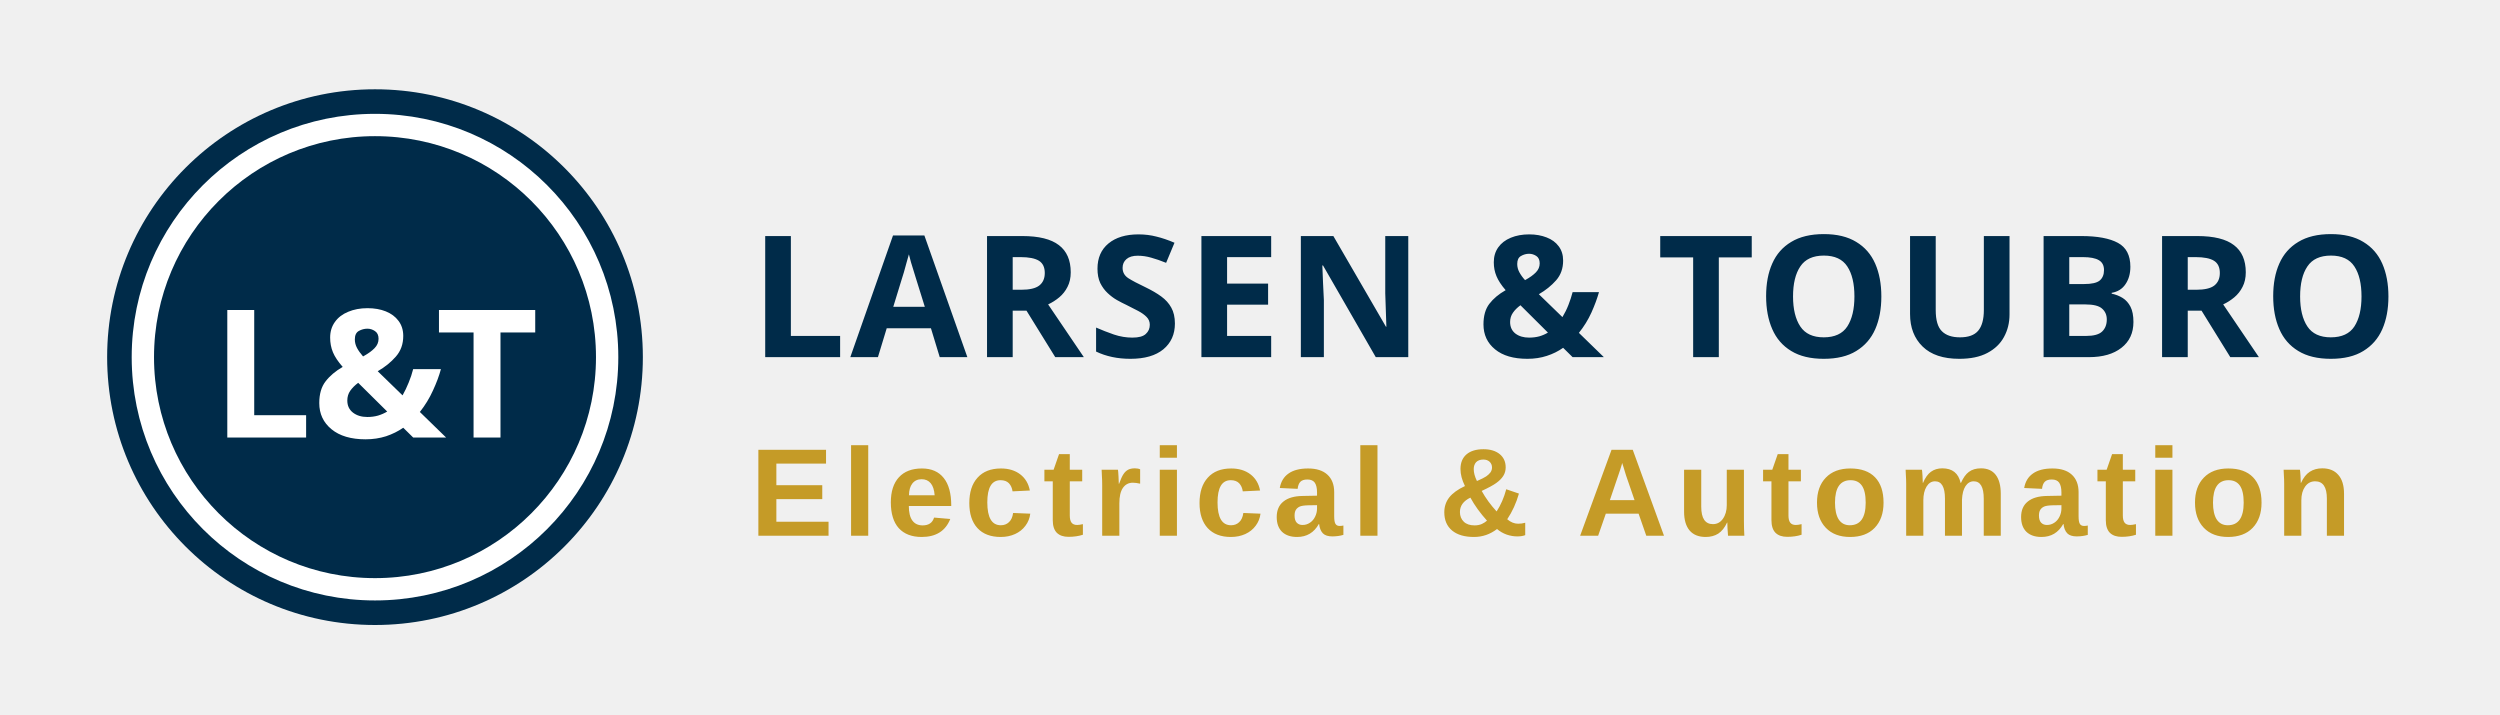
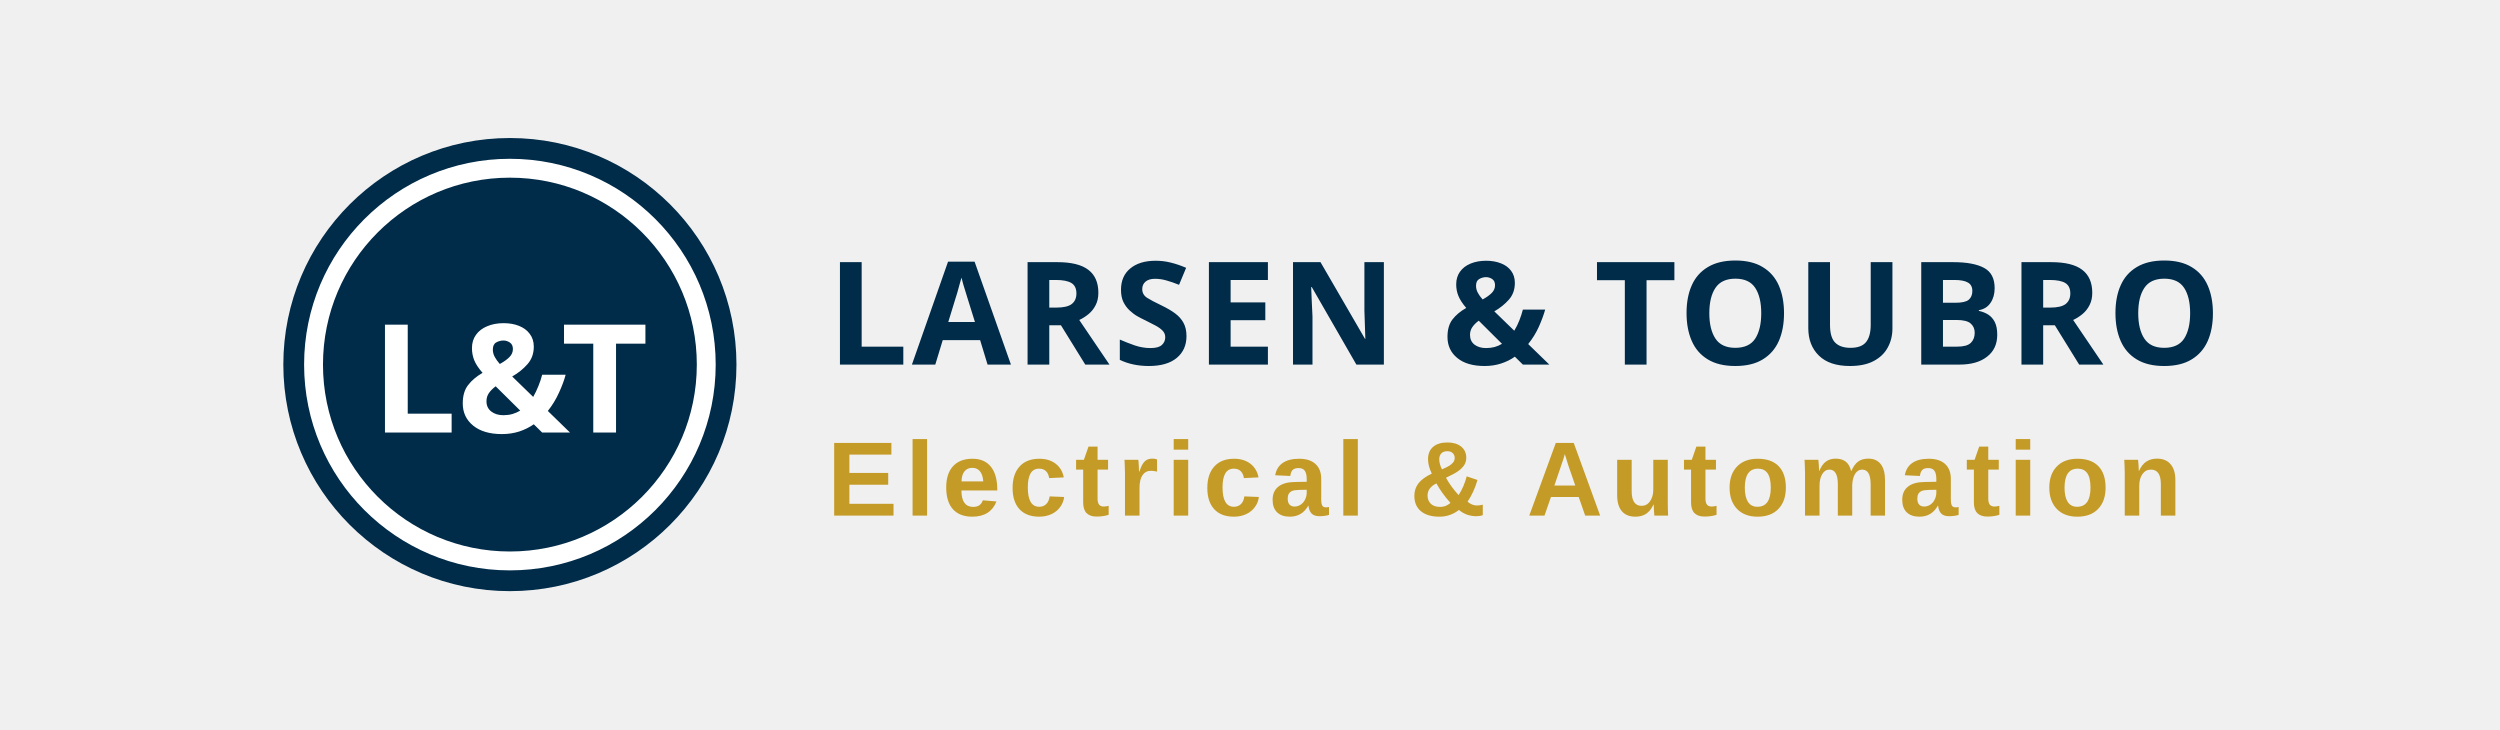
- <svg xmlns="http://www.w3.org/2000/svg" viewBox="0 0 280 80" width="100%" height="100%">
+ <svg xmlns="http://www.w3.org/2000/svg" viewBox="0 0 240 70" width="100%" height="100%">
  <rect width="100%" height="100%" fill="transparent" />
-   <g transform="translate(10, 8)">
-     <circle cx="32" cy="32" r="30" fill="#002B49" />
-     <circle cx="32" cy="32" r="26" fill="none" stroke="#FFFFFF" stroke-width="2.5" />
-     <text x="32" y="41" font-family="Arial Black, sans-serif" font-size="20" font-weight="900" fill="#FFFFFF" text-anchor="middle">L&amp;T</text>
-     <text x="74" y="32" font-family="Arial Black, sans-serif" font-size="19" font-weight="900" fill="#002B49" letter-spacing="0.5">LARSEN &amp; TOUBRO</text>
-     <text x="74" y="52" font-family="Arial, sans-serif" font-size="14" font-weight="800" fill="#C59B27" letter-spacing="1">Electrical &amp; Automation</text>
-   </g>
+   <svg x="12" y="6" width="216" height="58" viewBox="0 0 280 80" preserveAspectRatio="xMidYMid meet">
+     <rect width="100%" height="100%" fill="transparent" />
+     <g transform="translate(10, 8)">
+       <circle cx="32" cy="32" r="30" fill="#002B49" />
+       <circle cx="32" cy="32" r="26" fill="none" stroke="#FFFFFF" stroke-width="2.5" />
+       <text x="32" y="41" font-family="Arial Black, sans-serif" font-size="20" font-weight="900" fill="#FFFFFF" text-anchor="middle">L&amp;T</text>
+       <text x="74" y="32" font-family="Arial Black, sans-serif" font-size="19" font-weight="900" fill="#002B49" letter-spacing="0.5">LARSEN &amp; TOUBRO</text>
+       <text x="74" y="52" font-family="Arial, sans-serif" font-size="14" font-weight="800" fill="#C59B27" letter-spacing="1">Electrical &amp; Automation</text>
+     </g>
+   </svg>
</svg>
